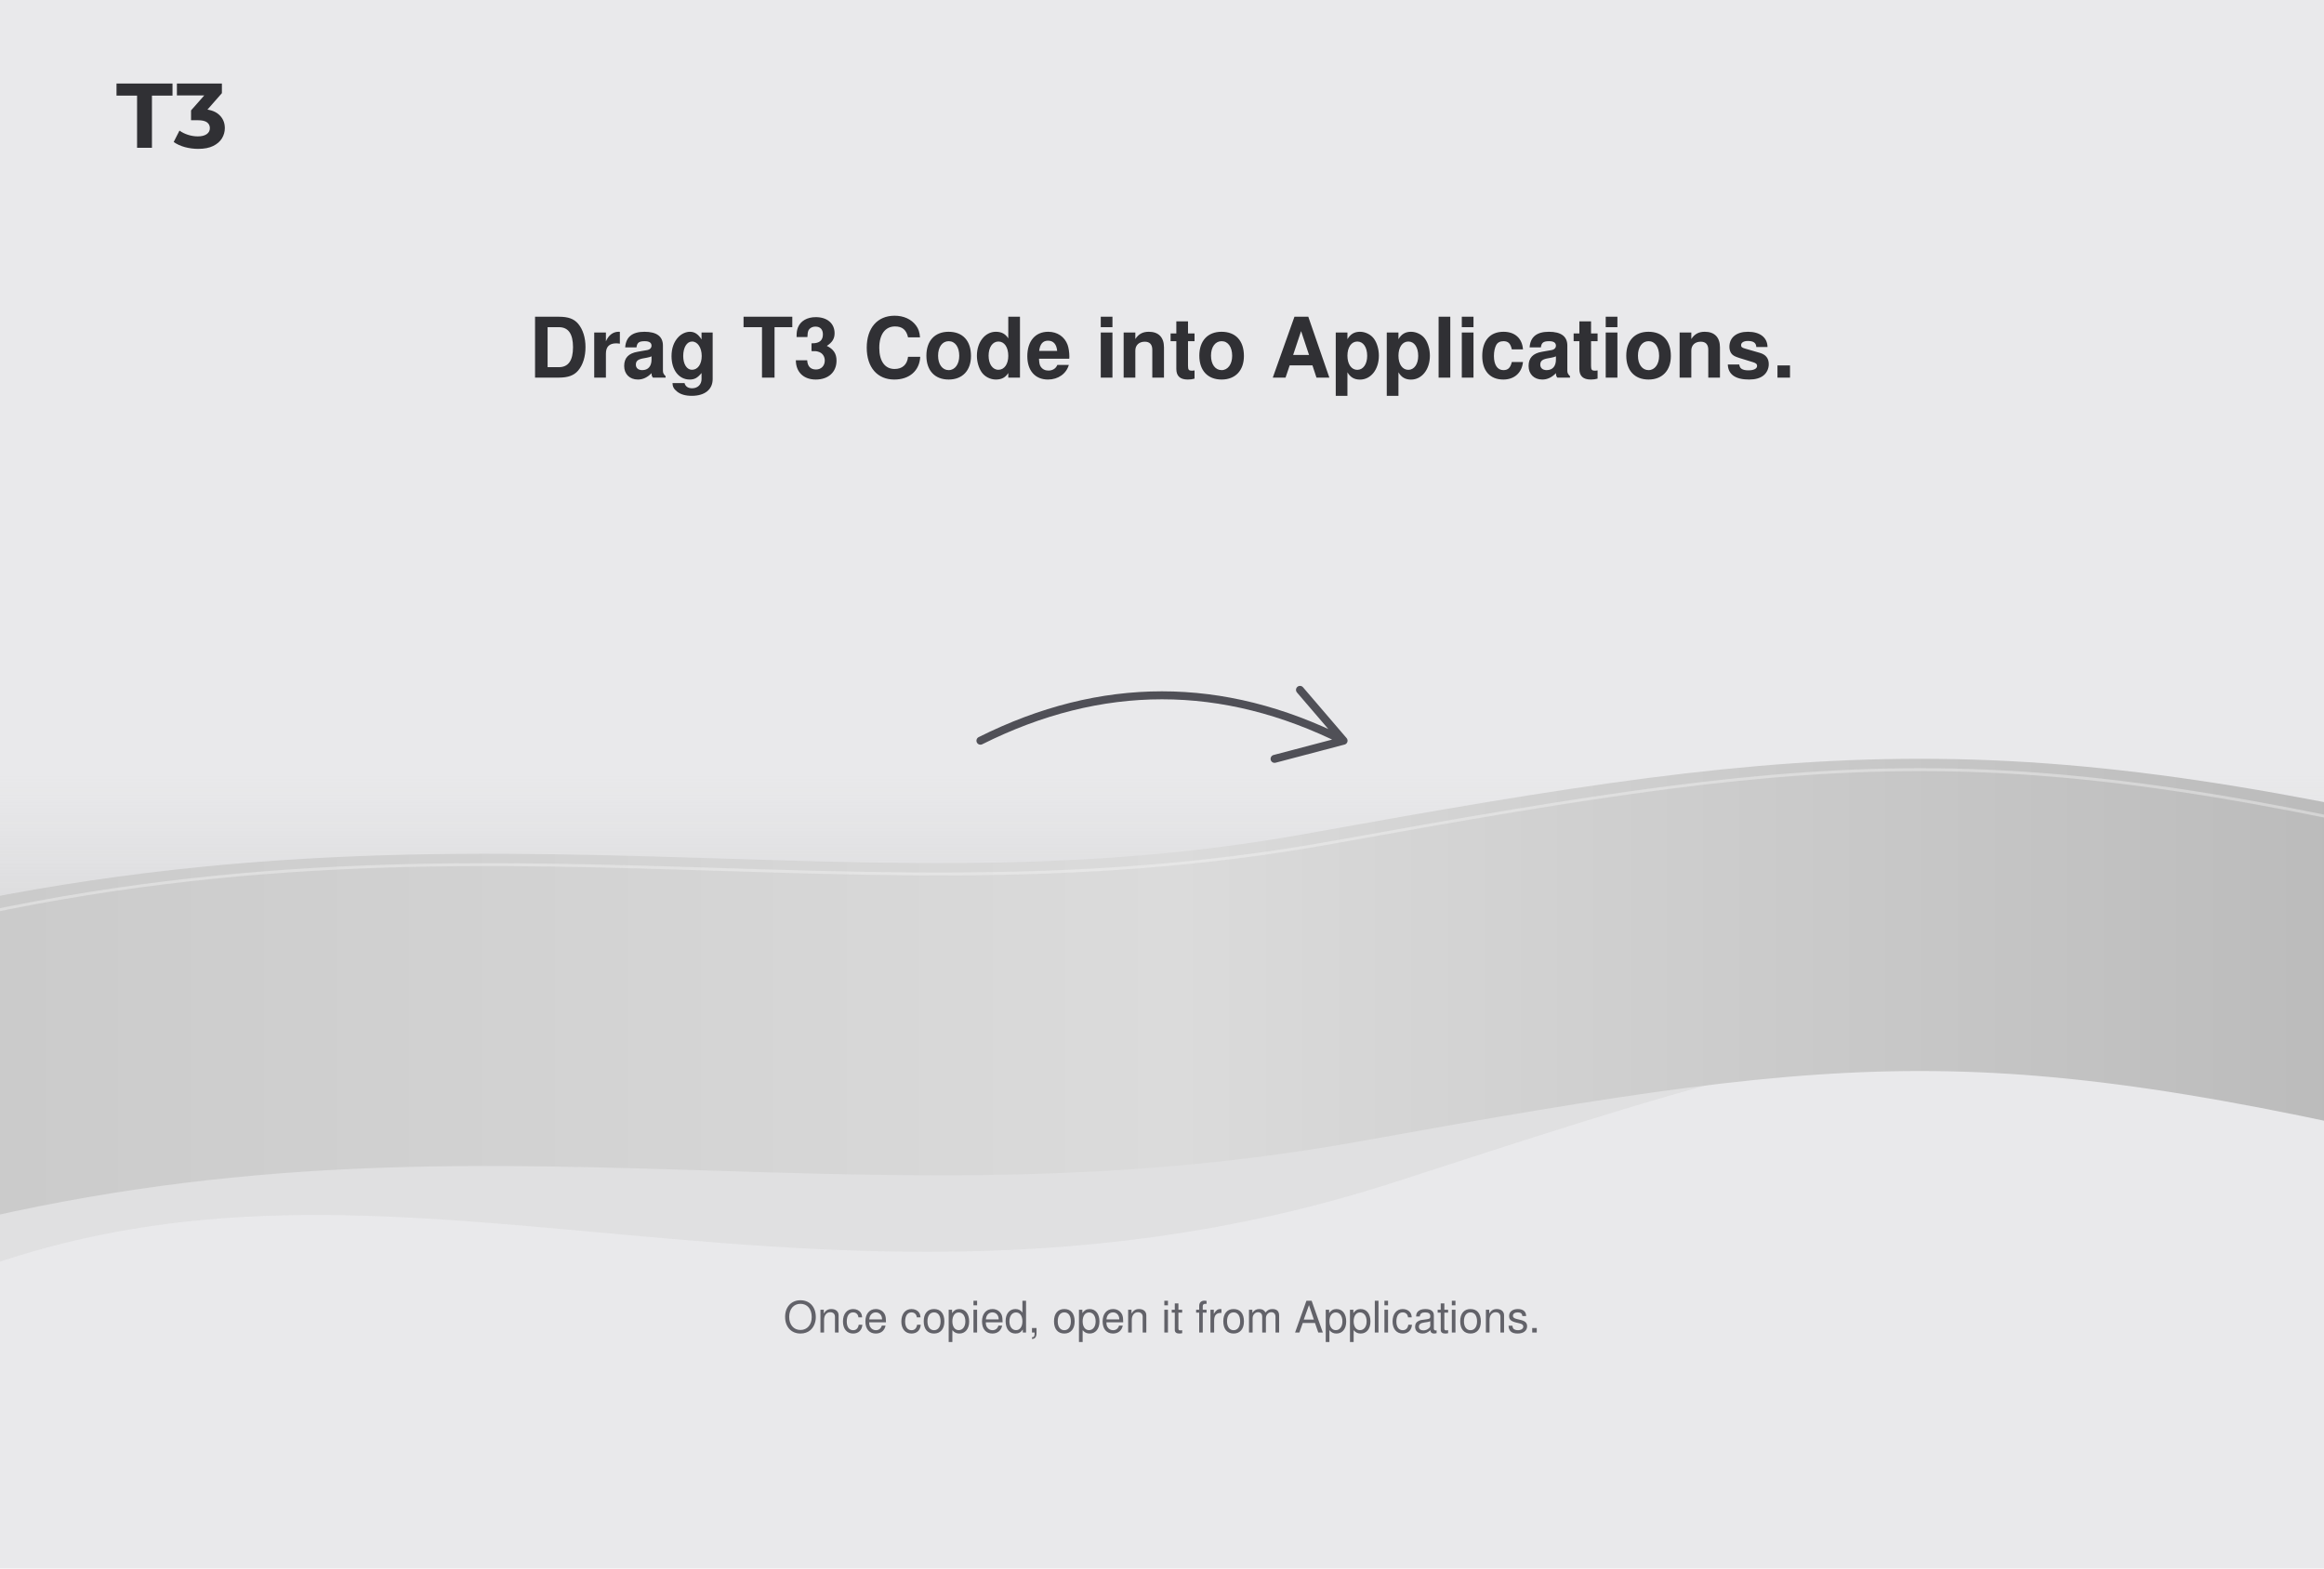
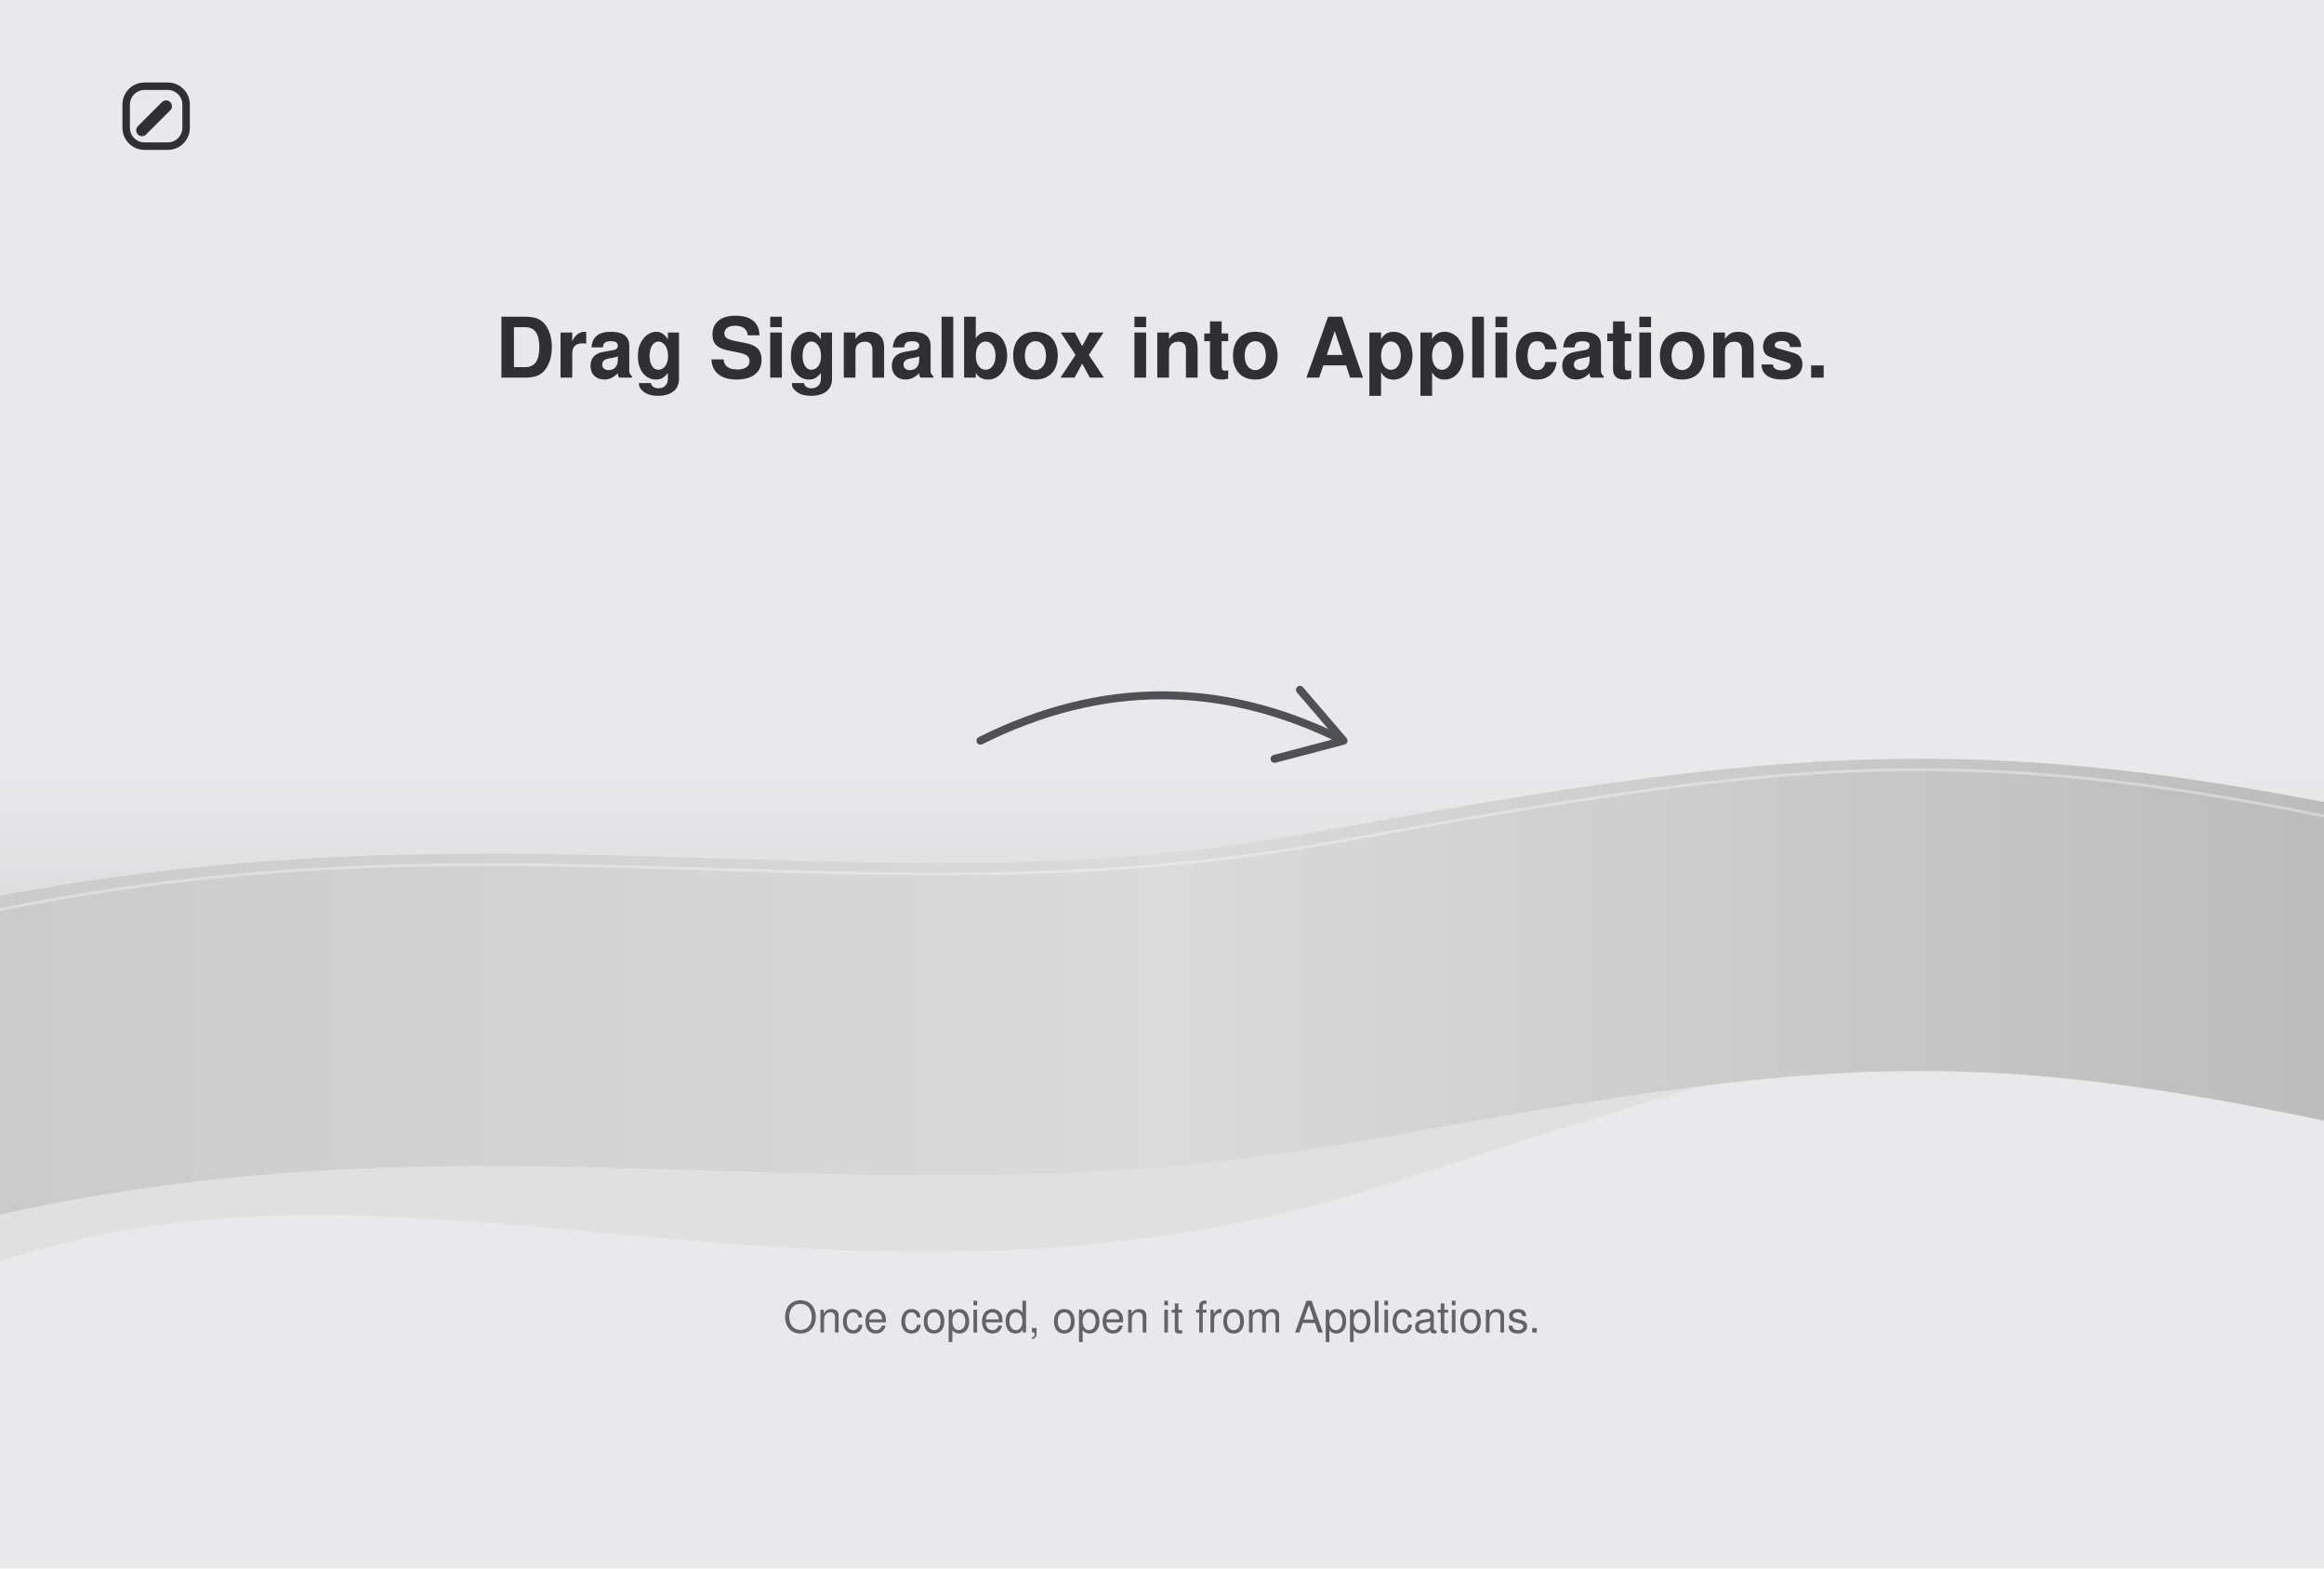
<svg xmlns="http://www.w3.org/2000/svg" width="1280" height="864" viewBox="0 0 640 432">
  <defs>
    <linearGradient id="veil" x1="0" y1="0" x2="0" y2="1">
      <stop stop-color="#B7B7B7" stop-opacity="0" />
      <stop offset=".55" stop-color="#A5A5A5" stop-opacity=".24" />
      <stop offset="1" stop-color="#D1D1D1" stop-opacity=".4" />
    </linearGradient>
    <linearGradient id="silk" x1="0" y1="0" x2="1" y2="0">
      <stop stop-color="#C8C8C8" />
      <stop offset=".5" stop-color="#DBDBDB" />
      <stop offset="1" stop-color="#B5B5B5" />
    </linearGradient>
  </defs>
  <rect width="640" height="432" fill="#E9E9EB" />
  <path d="M-60 293C95 220 214 304 362 256S559 191 707 257" stroke="url(#veil)" stroke-width="146" fill="none" opacity="1" stroke-linecap="round" stroke-linejoin="round" />
  <path d="M-60 306C113 252 223 298 367 272S553 242 707 280" stroke="url(#silk)" stroke-width="86" fill="none" opacity="1" stroke-linecap="round" stroke-linejoin="round" />
  <path d="M-60 266C113 212 223 258 367 232S553 202 707 240" stroke="#F5F5F5" stroke-width="0.8" fill="none" opacity="0.42" stroke-linecap="round" stroke-linejoin="round" />
-   <svg x="32" y="23" width="30" height="18" viewBox="15.531 37 94.394 56.96" fill="#303034">
-     <path d="M33.451 93V47.56H15.531V37H64.331V47.56H46.411V93H33.451ZM86.725 93.96C82.832 93.96 78.965 93.453 75.125 92.44C71.285 91.373 68.032 89.88 65.365 87.96L70.405 78.04C72.539 79.587 75.019 80.813 77.845 81.72C80.672 82.627 83.525 83.08 86.405 83.08C89.659 83.08 92.219 82.44 94.085 81.16C95.952 79.88 96.885 78.12 96.885 75.88C96.885 73.747 96.059 72.067 94.405 70.84C92.752 69.613 90.085 69 86.405 69H80.485V60.44L96.085 42.76L97.525 47.4H68.165V37H107.365V45.4L91.845 63.08L85.285 59.32H89.045C95.925 59.32 101.125 60.867 104.645 63.96C108.165 67.053 109.925 71.027 109.925 75.88C109.925 79.027 109.099 81.987 107.445 84.76C105.792 87.48 103.259 89.693 99.845 91.4C96.432 93.107 92.059 93.96 86.725 93.96Z" />
+   <svg x="32" y="21" width="22" height="22" viewBox="0 0 24 24" fill="none" stroke="#303034">
+     <rect x="3" y="3" width="18" height="18" rx="5.5" stroke-width="2.25" />
+     <path d="M7.75 16.25 15 9" stroke-width="3.5" stroke-linecap="round" />
  </svg>
-   <text x="320" y="104" fill="#303034" font-family="Helvetica" font-size="23" font-weight="700" text-anchor="middle">Drag T3 Code into Applications.</text>
+   <text x="320" y="104" fill="#303034" font-family="Helvetica" font-size="23" font-weight="700" text-anchor="middle">Drag Signalbox into Applications.</text>
  <path d="M270 204Q320 179 370 204M358 190L370 204L351 209" stroke="#505057" stroke-width="2.2" fill="none" opacity="1" stroke-linecap="round" stroke-linejoin="round" />
  <text x="320" y="367" fill="#626269" font-family="Helvetica" font-size="12" font-weight="400" text-anchor="middle">Once copied, open it from Applications.</text>
</svg>
